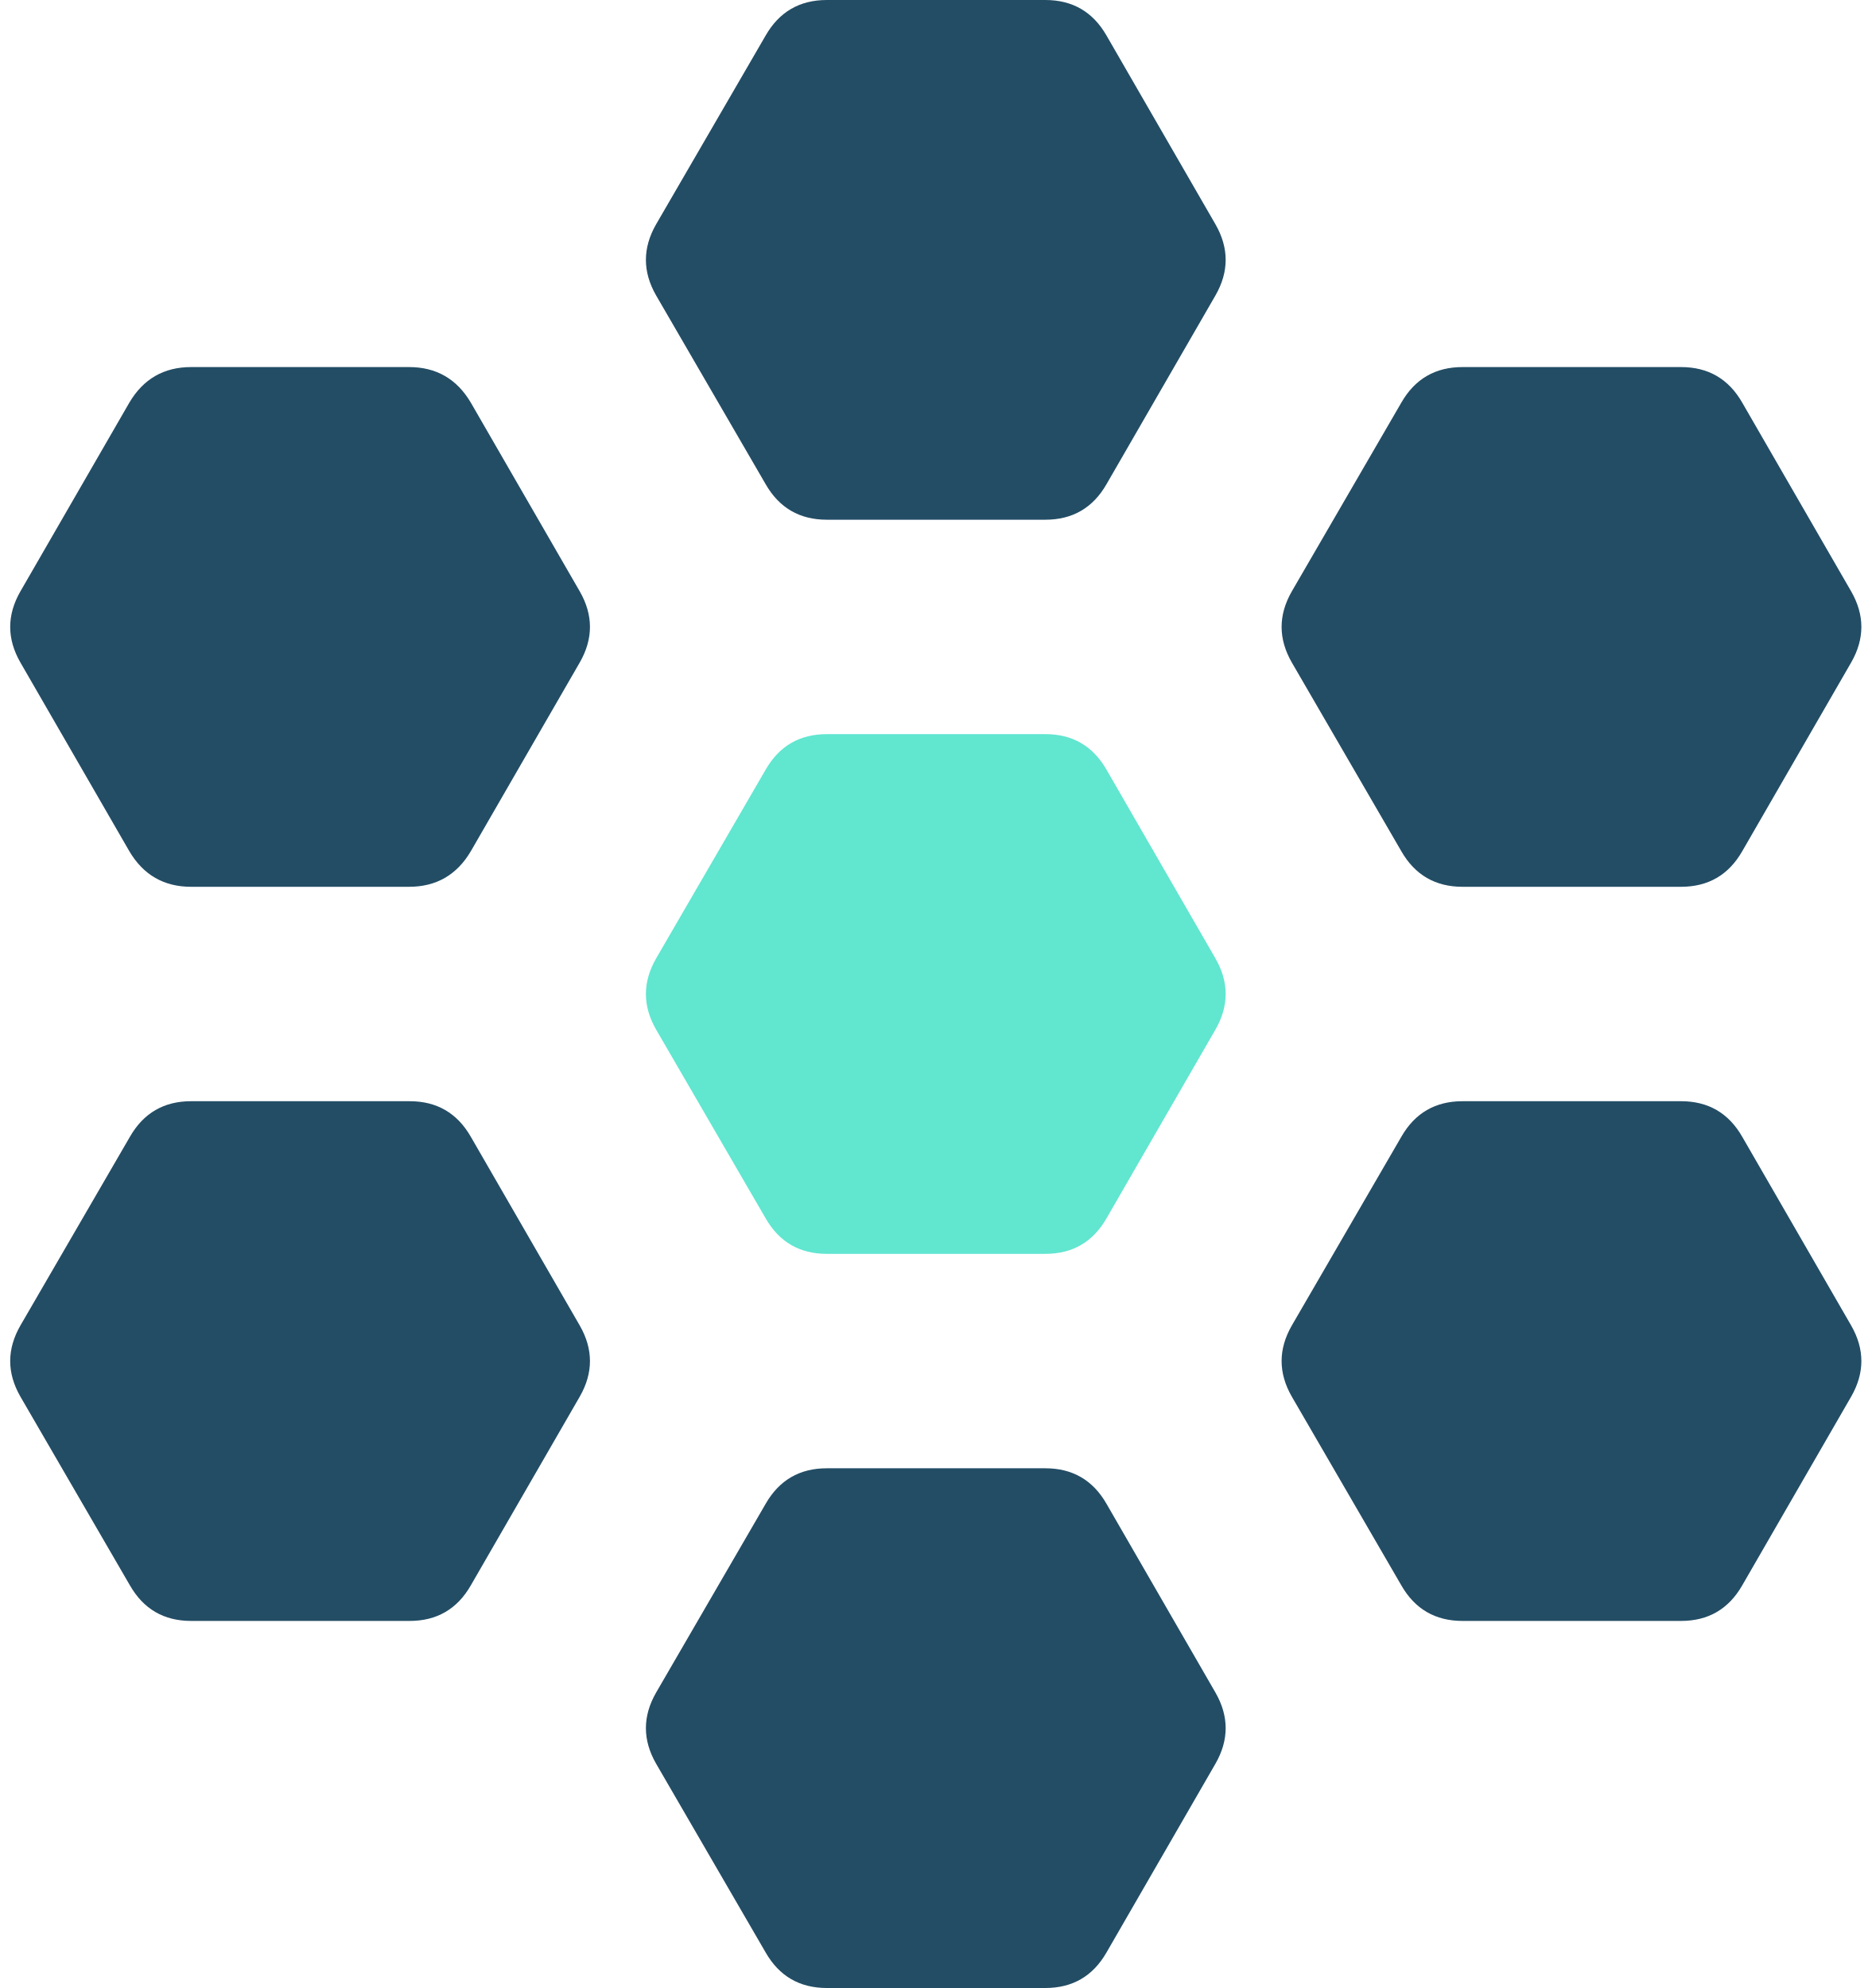
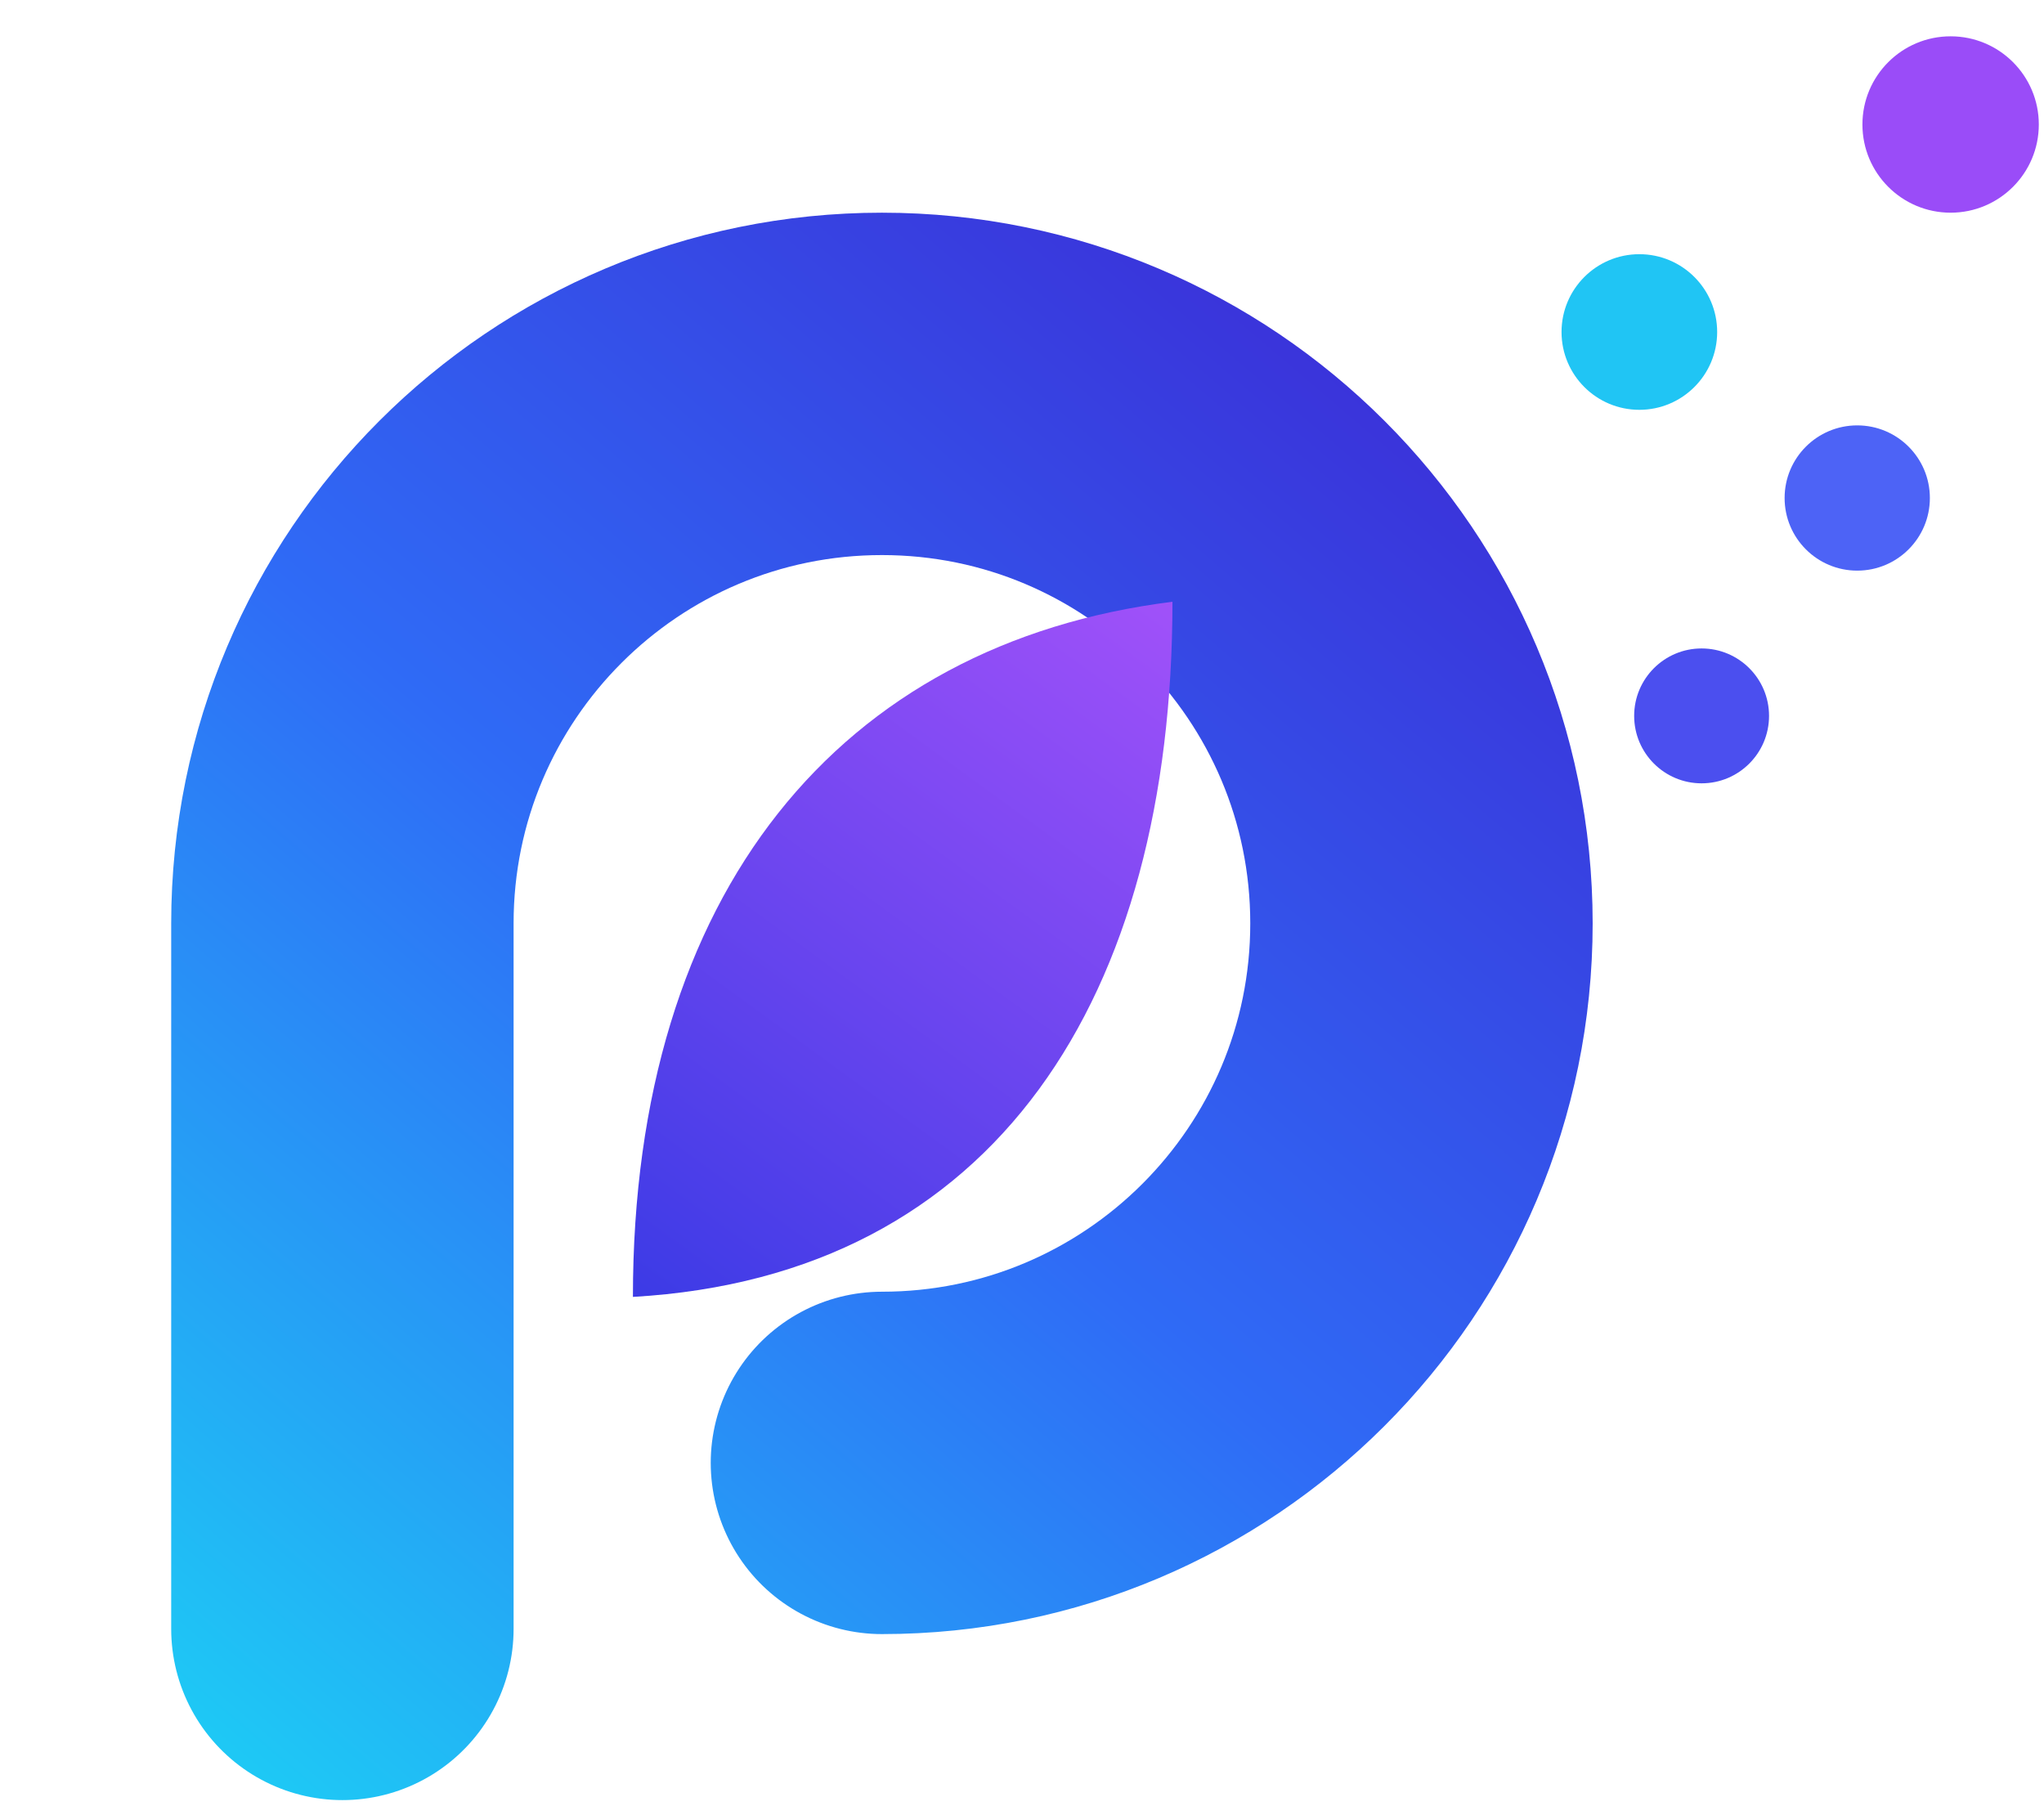
- <svg xmlns="http://www.w3.org/2000/svg" viewBox="0 0 321.2 341.2" role="img" aria-label="pollen">
-   <path fill="#234D65" d="M208.6 38.5Q212.1 44.6 208.6 50.7L189.9 83.1Q186.4 89.2 179.4 89.2L141.9 89.2Q134.9 89.2 131.4 83.1L112.6 50.7Q109.1 44.6 112.6 38.5L131.4 6.1Q134.9 0 141.9 0L179.4 0Q186.4 0 189.9 6.1ZM317.7 101.5Q321.2 107.6 317.7 113.7L299 146.1Q295.5 152.2 288.5 152.2L251 152.2Q244 152.2 240.5 146.1L221.7 113.7Q218.2 107.6 221.7 101.5L240.5 69.1Q244 63 251 63L288.5 63Q295.5 63 299 69.1ZM317.7 227.5Q321.2 233.6 317.7 239.7L299 272.1Q295.5 278.2 288.5 278.2L251 278.2Q244 278.2 240.5 272.1L221.7 239.7Q218.2 233.6 221.7 227.5L240.5 195.1Q244 189 251 189L288.5 189Q295.5 189 299 195.1ZM208.6 290.5Q212.1 296.6 208.6 302.7L189.9 335.1Q186.4 341.2 179.4 341.2L141.9 341.2Q134.9 341.2 131.4 335.1L112.6 302.7Q109.1 296.6 112.6 290.5L131.4 258.1Q134.9 252 141.9 252L179.4 252Q186.4 252 189.9 258.1ZM99.5 227.5Q103 233.6 99.5 239.7L80.8 272.1Q77.3 278.2 70.3 278.2L32.8 278.2Q25.8 278.2 22.3 272.1L3.5 239.7Q0 233.6 3.5 227.5L22.3 195.1Q25.8 189 32.8 189L70.3 189Q77.3 189 80.8 195.1ZM99.5 101.5Q103 107.6 99.5 113.7L80.8 146.1Q77.2 152.2 70.2 152.2L32.8 152.2Q25.8 152.2 22.2 146.1L3.5 113.7Q0 107.6 3.5 101.5L22.2 69.1Q25.8 63 32.8 63L70.2 63Q77.2 63 80.8 69.1Z" />
-   <path fill="#61E6D0" d="M208.6 164.5Q212.1 170.6 208.6 176.7L189.9 209.1Q186.4 215.2 179.4 215.2L141.9 215.2Q134.9 215.2 131.4 209.1L112.6 176.7Q109.1 170.6 112.6 164.5L131.4 132.1Q134.9 126 141.9 126L179.4 126Q186.4 126 189.9 132.1Z" />
+ <svg xmlns="http://www.w3.org/2000/svg" viewBox="34 0 394 348" role="img" aria-label="pollen">
+   <defs>
+     <linearGradient id="pl-p" gradientUnits="userSpaceOnUse" x1="70" y1="330" x2="300" y2="60">
+       <stop offset="0" stop-color="#1EC8F5" />
+       <stop offset=".5" stop-color="#2F6BF6" />
+       <stop offset="1" stop-color="#3B2FD8" />
+     </linearGradient>
+     <linearGradient id="pl-leaf" gradientUnits="userSpaceOnUse" x1="160" y1="250" x2="262" y2="110">
+       <stop offset="0" stop-color="#3D3BE6" />
+       <stop offset="1" stop-color="#A452FA" />
+     </linearGradient>
+   </defs>
+   <path d="M100 314V178A104 104 0 1 1 204 282" fill="none" stroke="url(#pl-p)" stroke-width="66" stroke-linecap="round" />
+   <path d="M156 250C156 172 196 124 260 116C260 192 226 246 156 250Z" fill="url(#pl-leaf)" />
+   <circle cx="350" cy="64" r="15" fill="#20C5F4" />
+   <circle cx="392" cy="96" r="14" fill="#4D63F6" />
+   <circle cx="410" cy="24" r="17" fill="#9A4CF8" />
+   <circle cx="362" cy="138" r="13" fill="#4B4FEF" />
</svg>
